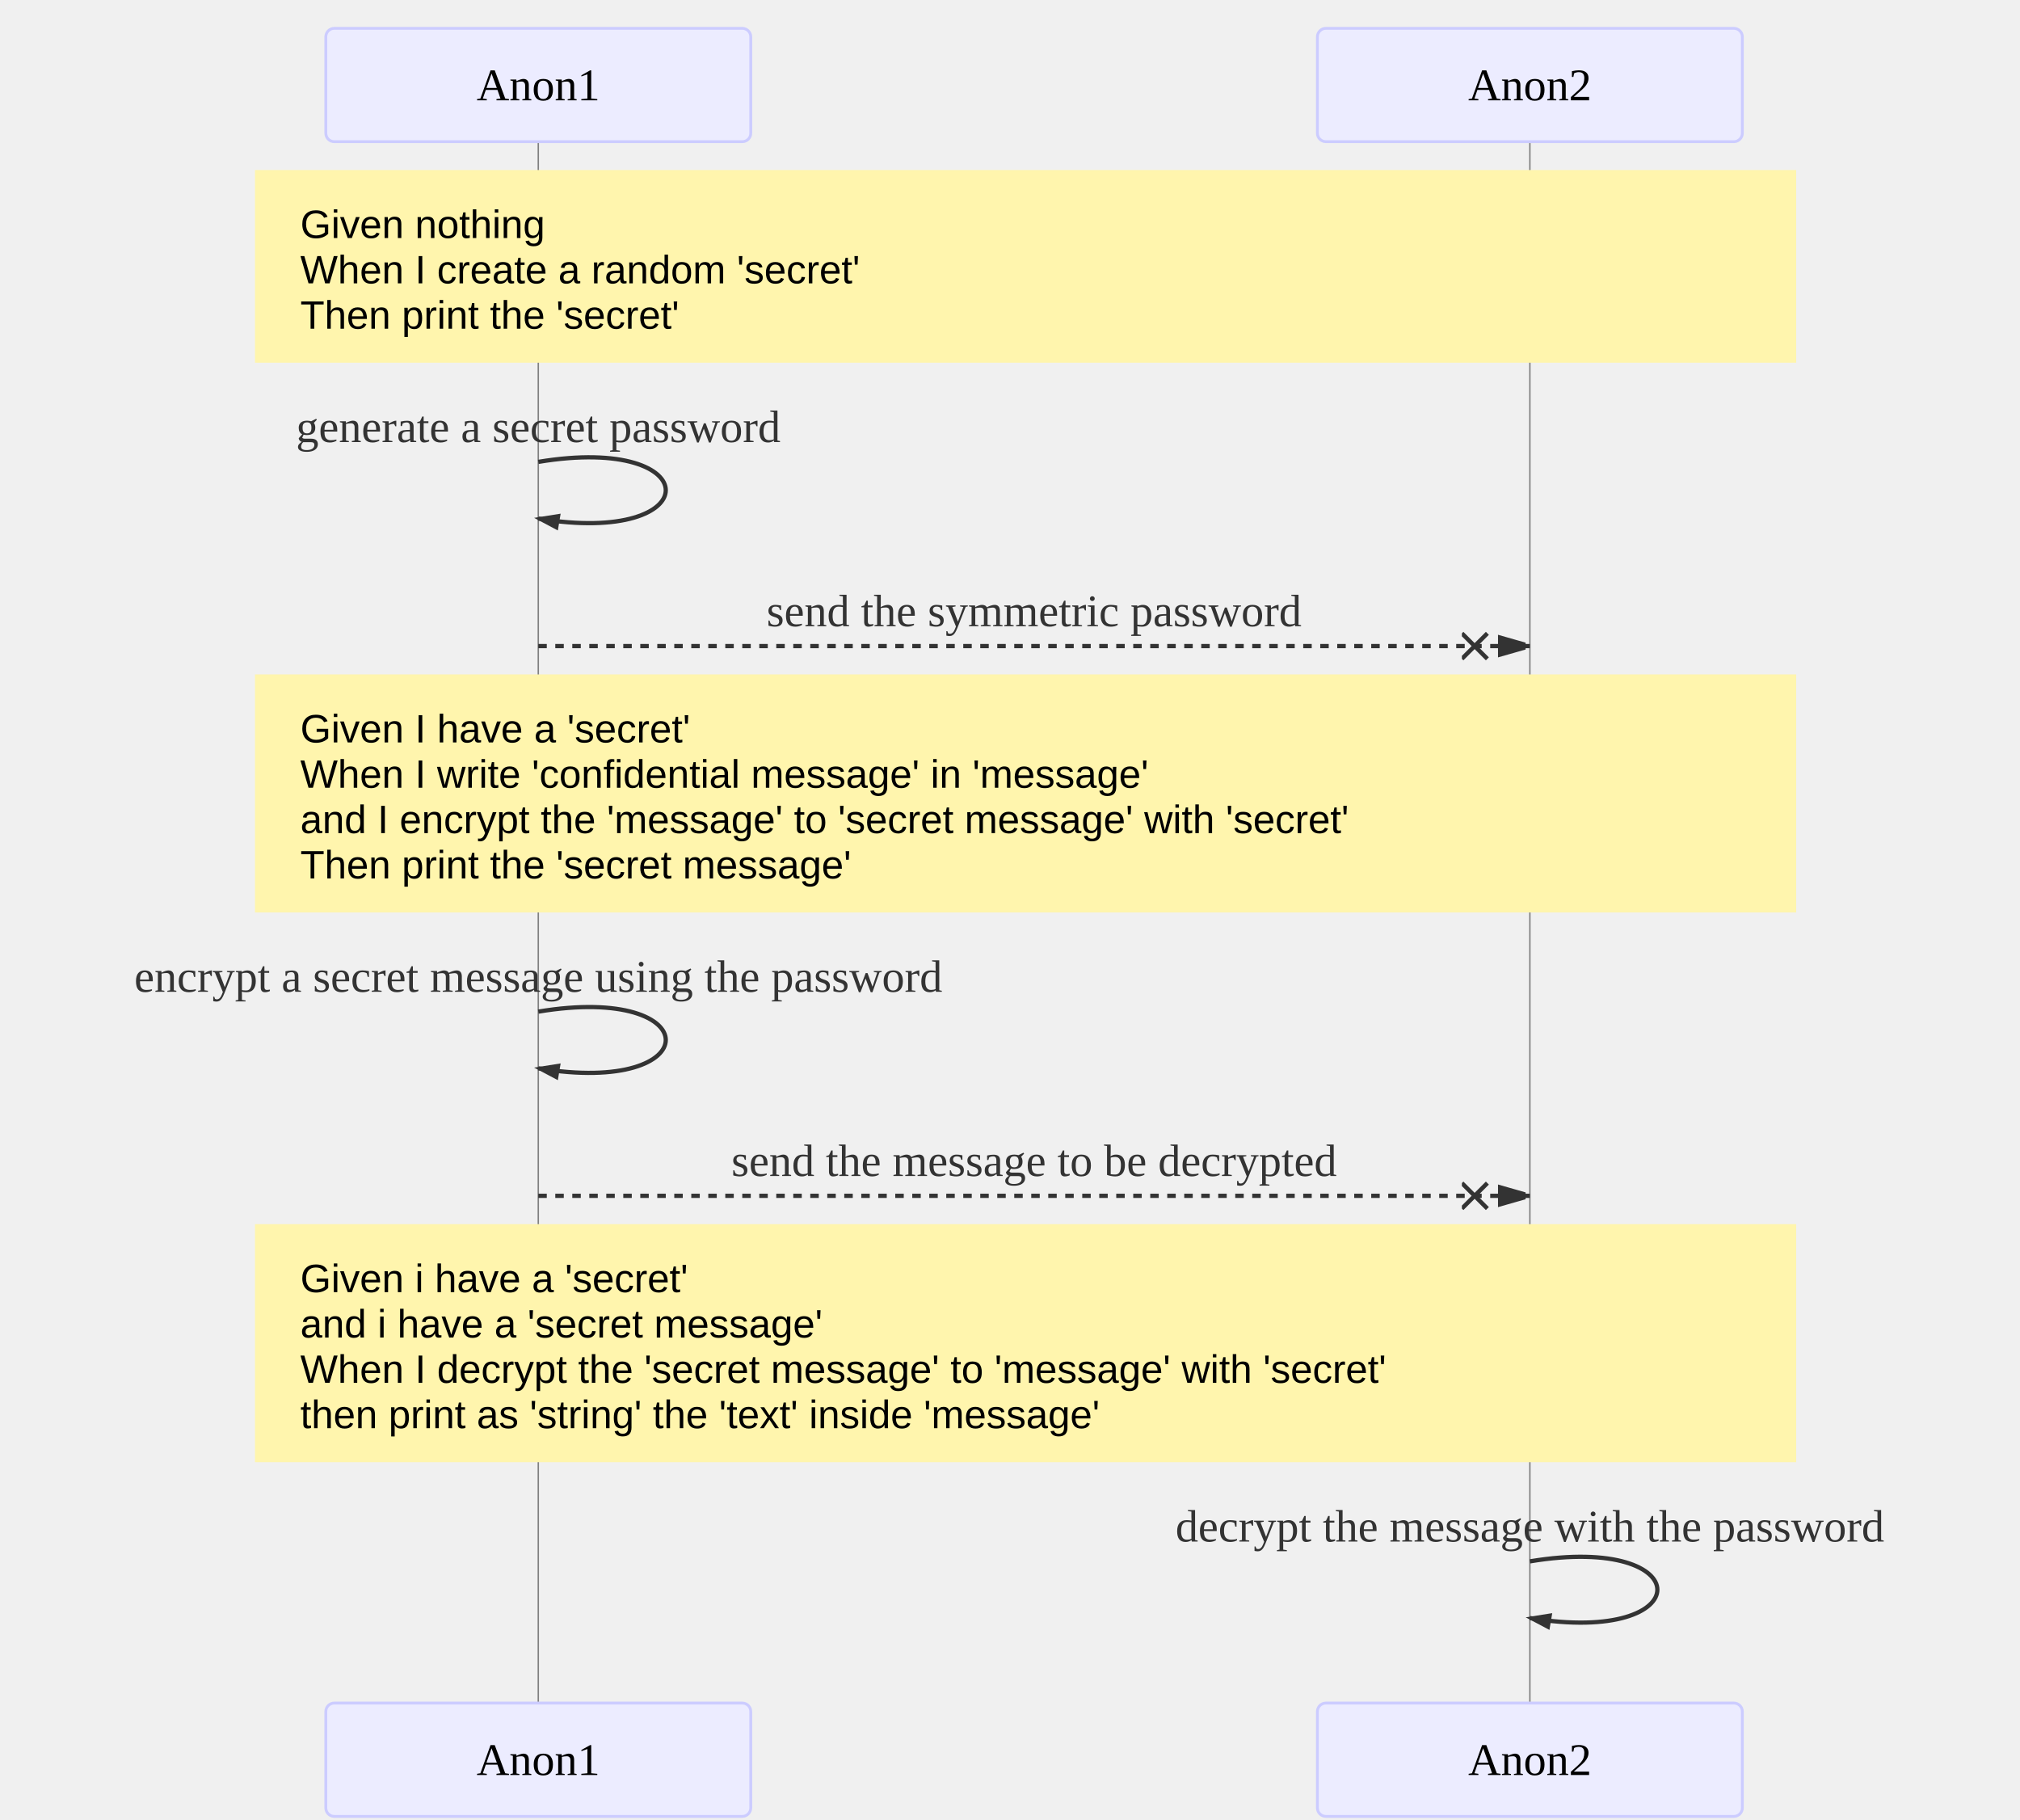
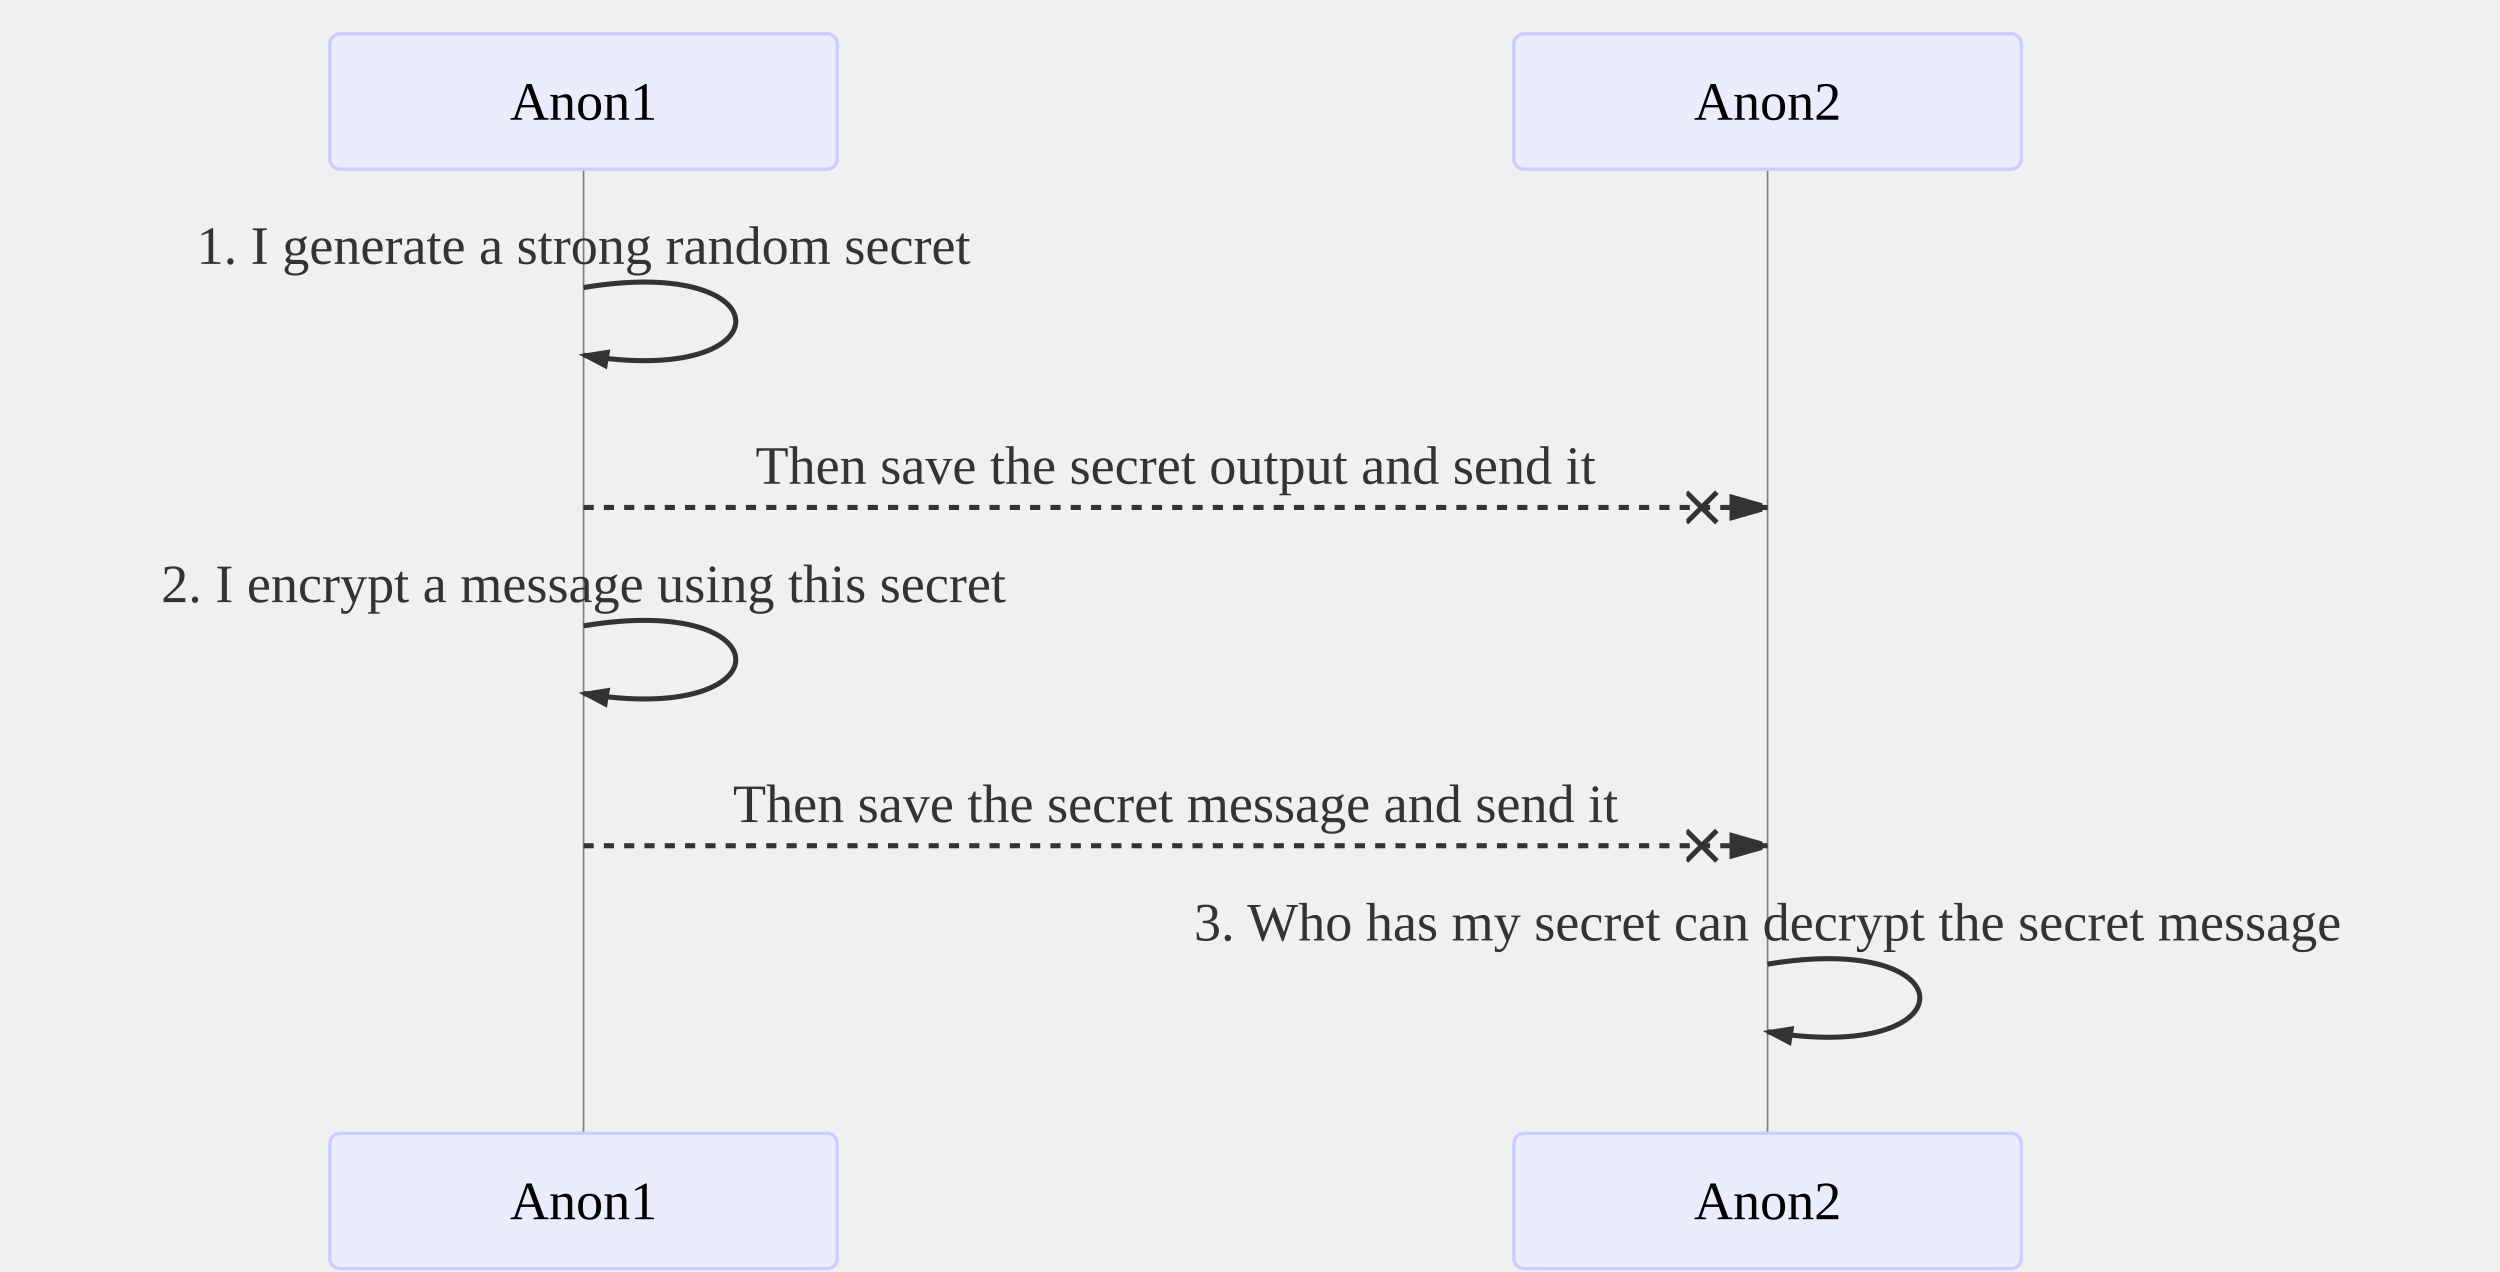
- <svg xmlns="http://www.w3.org/2000/svg" id="mermaid-1567367540309" width="100%" height="100%" style="max-width:713px;" viewBox="-115 -10 713 642">
-   <style>#mermaid-1567367540309 .label{font-family:trebuchet ms,verdana,arial;color:#333}#mermaid-1567367540309 .node circle,#mermaid-1567367540309 .node ellipse,#mermaid-1567367540309 .node polygon,#mermaid-1567367540309 .node rect{fill:#ececff;stroke:#9370db;stroke-width:1px}#mermaid-1567367540309 .node.clickable{cursor:pointer}#mermaid-1567367540309 .arrowheadPath{fill:#333}#mermaid-1567367540309 .edgePath .path{stroke:#333;stroke-width:1.5px}#mermaid-1567367540309 .edgeLabel{background-color:#e8e8e8}#mermaid-1567367540309 .cluster rect{fill:#ffffde!important;stroke:#aa3!important;stroke-width:1px!important}#mermaid-1567367540309 .cluster text{fill:#333}#mermaid-1567367540309 div.mermaidTooltip{position:absolute;text-align:center;max-width:200px;padding:2px;font-family:trebuchet ms,verdana,arial;font-size:12px;background:#ffffde;border:1px solid #aa3;border-radius:2px;pointer-events:none;z-index:100}#mermaid-1567367540309 .actor{stroke:#ccf;fill:#ececff}#mermaid-1567367540309 text.actor{fill:#000;stroke:none}#mermaid-1567367540309 .actor-line{stroke:grey}#mermaid-1567367540309 .messageLine0{marker-end:"url(#arrowhead)"}#mermaid-1567367540309 .messageLine0,#mermaid-1567367540309 .messageLine1{stroke-width:1.5;stroke-dasharray:"2 2";stroke:#333}#mermaid-1567367540309 #arrowhead{fill:#333}#mermaid-1567367540309 #crosshead path{fill:#333!important;stroke:#333!important}#mermaid-1567367540309 .messageText{fill:#333;stroke:none}#mermaid-1567367540309 .labelBox{stroke:#ccf;fill:#ececff}#mermaid-1567367540309 .labelText,#mermaid-1567367540309 .loopText{fill:#000;stroke:none}#mermaid-1567367540309 .loopLine{stroke-width:2;stroke-dasharray:"2 2";marker-end:"url(#arrowhead)";stroke:#ccf}#mermaid-1567367540309 .note{stroke:#aa3;fill:#fff5ad}#mermaid-1567367540309 .noteText{fill:#000;stroke:none;font-family:trebuchet ms,verdana,arial;font-size:14px}#mermaid-1567367540309 .section{stroke:none;opacity:.2}#mermaid-1567367540309 .section0{fill:rgba(102,102,255,.49)}#mermaid-1567367540309 .section2{fill:#fff400}#mermaid-1567367540309 .section1,#mermaid-1567367540309 .section3{fill:#fff;opacity:.2}#mermaid-1567367540309 .sectionTitle0,#mermaid-1567367540309 .sectionTitle1,#mermaid-1567367540309 .sectionTitle2,#mermaid-1567367540309 .sectionTitle3{fill:#333}#mermaid-1567367540309 .sectionTitle{text-anchor:start;font-size:11px;text-height:14px}#mermaid-1567367540309 .grid .tick{stroke:#d3d3d3;opacity:.3;shape-rendering:crispEdges}#mermaid-1567367540309 .grid path{stroke-width:0}#mermaid-1567367540309 .today{fill:none;stroke:red;stroke-width:2px}#mermaid-1567367540309 .task{stroke-width:2}#mermaid-1567367540309 .taskText{text-anchor:middle;font-size:11px}#mermaid-1567367540309 .taskTextOutsideRight{fill:#000;text-anchor:start;font-size:11px}#mermaid-1567367540309 .taskTextOutsideLeft{fill:#000;text-anchor:end;font-size:11px}#mermaid-1567367540309 .taskText0,#mermaid-1567367540309 .taskText1,#mermaid-1567367540309 .taskText2,#mermaid-1567367540309 .taskText3{fill:#fff}#mermaid-1567367540309 .task0,#mermaid-1567367540309 .task1,#mermaid-1567367540309 .task2,#mermaid-1567367540309 .task3{fill:#8a90dd;stroke:#534fbc}#mermaid-1567367540309 .taskTextOutside0,#mermaid-1567367540309 .taskTextOutside1,#mermaid-1567367540309 .taskTextOutside2,#mermaid-1567367540309 .taskTextOutside3{fill:#000}#mermaid-1567367540309 .active0,#mermaid-1567367540309 .active1,#mermaid-1567367540309 .active2,#mermaid-1567367540309 .active3{fill:#bfc7ff;stroke:#534fbc}#mermaid-1567367540309 .activeText0,#mermaid-1567367540309 .activeText1,#mermaid-1567367540309 .activeText2,#mermaid-1567367540309 .activeText3{fill:#000!important}#mermaid-1567367540309 .done0,#mermaid-1567367540309 .done1,#mermaid-1567367540309 .done2,#mermaid-1567367540309 .done3{stroke:grey;fill:#d3d3d3;stroke-width:2}#mermaid-1567367540309 .doneText0,#mermaid-1567367540309 .doneText1,#mermaid-1567367540309 .doneText2,#mermaid-1567367540309 .doneText3{fill:#000!important}#mermaid-1567367540309 .crit0,#mermaid-1567367540309 .crit1,#mermaid-1567367540309 .crit2,#mermaid-1567367540309 .crit3{stroke:#f88;fill:red;stroke-width:2}#mermaid-1567367540309 .activeCrit0,#mermaid-1567367540309 .activeCrit1,#mermaid-1567367540309 .activeCrit2,#mermaid-1567367540309 .activeCrit3{stroke:#f88;fill:#bfc7ff;stroke-width:2}#mermaid-1567367540309 .doneCrit0,#mermaid-1567367540309 .doneCrit1,#mermaid-1567367540309 .doneCrit2,#mermaid-1567367540309 .doneCrit3{stroke:#f88;fill:#d3d3d3;stroke-width:2;cursor:pointer;shape-rendering:crispEdges}#mermaid-1567367540309 .activeCritText0,#mermaid-1567367540309 .activeCritText1,#mermaid-1567367540309 .activeCritText2,#mermaid-1567367540309 .activeCritText3,#mermaid-1567367540309 .doneCritText0,#mermaid-1567367540309 .doneCritText1,#mermaid-1567367540309 .doneCritText2,#mermaid-1567367540309 .doneCritText3{fill:#000!important}#mermaid-1567367540309 .titleText{text-anchor:middle;font-size:18px;fill:#000}#mermaid-1567367540309 g.classGroup text{fill:#9370db;stroke:none;font-family:trebuchet ms,verdana,arial;font-size:10px}#mermaid-1567367540309 g.classGroup rect{fill:#ececff;stroke:#9370db}#mermaid-1567367540309 g.classGroup line{stroke:#9370db;stroke-width:1}#mermaid-1567367540309 .classLabel .box{stroke:none;stroke-width:0;fill:#ececff;opacity:.5}#mermaid-1567367540309 .classLabel .label{fill:#9370db;font-size:10px}#mermaid-1567367540309 .relation{stroke:#9370db;stroke-width:1;fill:none}#mermaid-1567367540309 #compositionEnd,#mermaid-1567367540309 #compositionStart{fill:#9370db;stroke:#9370db;stroke-width:1}#mermaid-1567367540309 #aggregationEnd,#mermaid-1567367540309 #aggregationStart{fill:#ececff;stroke:#9370db;stroke-width:1}#mermaid-1567367540309 #dependencyEnd,#mermaid-1567367540309 #dependencyStart,#mermaid-1567367540309 #extensionEnd,#mermaid-1567367540309 #extensionStart{fill:#9370db;stroke:#9370db;stroke-width:1}#mermaid-1567367540309 .branch-label,#mermaid-1567367540309 .commit-id,#mermaid-1567367540309 .commit-msg{fill:#d3d3d3;color:#d3d3d3}
- #mermaid-1567367540309 rect.note { width: 34em; stroke: none }</style>
-   <style>#mermaid-1567367540309 {
+ <svg xmlns="http://www.w3.org/2000/svg" id="mermaid-1567681426240" width="100%" height="100%" style="max-width:739px;" viewBox="-97.5 -10 739 376">
+   <style>#mermaid-1567681426240 .label{font-family:trebuchet ms,verdana,arial;color:#333}#mermaid-1567681426240 .node circle,#mermaid-1567681426240 .node ellipse,#mermaid-1567681426240 .node polygon,#mermaid-1567681426240 .node rect{fill:#ececff;stroke:#9370db;stroke-width:1px}#mermaid-1567681426240 .node.clickable{cursor:pointer}#mermaid-1567681426240 .arrowheadPath{fill:#333}#mermaid-1567681426240 .edgePath .path{stroke:#333;stroke-width:1.5px}#mermaid-1567681426240 .edgeLabel{background-color:#e8e8e8}#mermaid-1567681426240 .cluster rect{fill:#ffffde!important;stroke:#aa3!important;stroke-width:1px!important}#mermaid-1567681426240 .cluster text{fill:#333}#mermaid-1567681426240 div.mermaidTooltip{position:absolute;text-align:center;max-width:200px;padding:2px;font-family:trebuchet ms,verdana,arial;font-size:12px;background:#ffffde;border:1px solid #aa3;border-radius:2px;pointer-events:none;z-index:100}#mermaid-1567681426240 .actor{stroke:#ccf;fill:#ececff}#mermaid-1567681426240 text.actor{fill:#000;stroke:none}#mermaid-1567681426240 .actor-line{stroke:grey}#mermaid-1567681426240 .messageLine0{marker-end:"url(#arrowhead)"}#mermaid-1567681426240 .messageLine0,#mermaid-1567681426240 .messageLine1{stroke-width:1.5;stroke-dasharray:"2 2";stroke:#333}#mermaid-1567681426240 #arrowhead{fill:#333}#mermaid-1567681426240 #crosshead path{fill:#333!important;stroke:#333!important}#mermaid-1567681426240 .messageText{fill:#333;stroke:none}#mermaid-1567681426240 .labelBox{stroke:#ccf;fill:#ececff}#mermaid-1567681426240 .labelText,#mermaid-1567681426240 .loopText{fill:#000;stroke:none}#mermaid-1567681426240 .loopLine{stroke-width:2;stroke-dasharray:"2 2";marker-end:"url(#arrowhead)";stroke:#ccf}#mermaid-1567681426240 .note{stroke:#aa3;fill:#fff5ad}#mermaid-1567681426240 .noteText{fill:#000;stroke:none;font-family:trebuchet ms,verdana,arial;font-size:14px}#mermaid-1567681426240 .section{stroke:none;opacity:.2}#mermaid-1567681426240 .section0{fill:rgba(102,102,255,.49)}#mermaid-1567681426240 .section2{fill:#fff400}#mermaid-1567681426240 .section1,#mermaid-1567681426240 .section3{fill:#fff;opacity:.2}#mermaid-1567681426240 .sectionTitle0,#mermaid-1567681426240 .sectionTitle1,#mermaid-1567681426240 .sectionTitle2,#mermaid-1567681426240 .sectionTitle3{fill:#333}#mermaid-1567681426240 .sectionTitle{text-anchor:start;font-size:11px;text-height:14px}#mermaid-1567681426240 .grid .tick{stroke:#d3d3d3;opacity:.3;shape-rendering:crispEdges}#mermaid-1567681426240 .grid path{stroke-width:0}#mermaid-1567681426240 .today{fill:none;stroke:red;stroke-width:2px}#mermaid-1567681426240 .task{stroke-width:2}#mermaid-1567681426240 .taskText{text-anchor:middle;font-size:11px}#mermaid-1567681426240 .taskTextOutsideRight{fill:#000;text-anchor:start;font-size:11px}#mermaid-1567681426240 .taskTextOutsideLeft{fill:#000;text-anchor:end;font-size:11px}#mermaid-1567681426240 .taskText0,#mermaid-1567681426240 .taskText1,#mermaid-1567681426240 .taskText2,#mermaid-1567681426240 .taskText3{fill:#fff}#mermaid-1567681426240 .task0,#mermaid-1567681426240 .task1,#mermaid-1567681426240 .task2,#mermaid-1567681426240 .task3{fill:#8a90dd;stroke:#534fbc}#mermaid-1567681426240 .taskTextOutside0,#mermaid-1567681426240 .taskTextOutside1,#mermaid-1567681426240 .taskTextOutside2,#mermaid-1567681426240 .taskTextOutside3{fill:#000}#mermaid-1567681426240 .active0,#mermaid-1567681426240 .active1,#mermaid-1567681426240 .active2,#mermaid-1567681426240 .active3{fill:#bfc7ff;stroke:#534fbc}#mermaid-1567681426240 .activeText0,#mermaid-1567681426240 .activeText1,#mermaid-1567681426240 .activeText2,#mermaid-1567681426240 .activeText3{fill:#000!important}#mermaid-1567681426240 .done0,#mermaid-1567681426240 .done1,#mermaid-1567681426240 .done2,#mermaid-1567681426240 .done3{stroke:grey;fill:#d3d3d3;stroke-width:2}#mermaid-1567681426240 .doneText0,#mermaid-1567681426240 .doneText1,#mermaid-1567681426240 .doneText2,#mermaid-1567681426240 .doneText3{fill:#000!important}#mermaid-1567681426240 .crit0,#mermaid-1567681426240 .crit1,#mermaid-1567681426240 .crit2,#mermaid-1567681426240 .crit3{stroke:#f88;fill:red;stroke-width:2}#mermaid-1567681426240 .activeCrit0,#mermaid-1567681426240 .activeCrit1,#mermaid-1567681426240 .activeCrit2,#mermaid-1567681426240 .activeCrit3{stroke:#f88;fill:#bfc7ff;stroke-width:2}#mermaid-1567681426240 .doneCrit0,#mermaid-1567681426240 .doneCrit1,#mermaid-1567681426240 .doneCrit2,#mermaid-1567681426240 .doneCrit3{stroke:#f88;fill:#d3d3d3;stroke-width:2;cursor:pointer;shape-rendering:crispEdges}#mermaid-1567681426240 .activeCritText0,#mermaid-1567681426240 .activeCritText1,#mermaid-1567681426240 .activeCritText2,#mermaid-1567681426240 .activeCritText3,#mermaid-1567681426240 .doneCritText0,#mermaid-1567681426240 .doneCritText1,#mermaid-1567681426240 .doneCritText2,#mermaid-1567681426240 .doneCritText3{fill:#000!important}#mermaid-1567681426240 .titleText{text-anchor:middle;font-size:18px;fill:#000}#mermaid-1567681426240 g.classGroup text{fill:#9370db;stroke:none;font-family:trebuchet ms,verdana,arial;font-size:10px}#mermaid-1567681426240 g.classGroup rect{fill:#ececff;stroke:#9370db}#mermaid-1567681426240 g.classGroup line{stroke:#9370db;stroke-width:1}#mermaid-1567681426240 .classLabel .box{stroke:none;stroke-width:0;fill:#ececff;opacity:.5}#mermaid-1567681426240 .classLabel .label{fill:#9370db;font-size:10px}#mermaid-1567681426240 .relation{stroke:#9370db;stroke-width:1;fill:none}#mermaid-1567681426240 #compositionEnd,#mermaid-1567681426240 #compositionStart{fill:#9370db;stroke:#9370db;stroke-width:1}#mermaid-1567681426240 #aggregationEnd,#mermaid-1567681426240 #aggregationStart{fill:#ececff;stroke:#9370db;stroke-width:1}#mermaid-1567681426240 #dependencyEnd,#mermaid-1567681426240 #dependencyStart,#mermaid-1567681426240 #extensionEnd,#mermaid-1567681426240 #extensionStart{fill:#9370db;stroke:#9370db;stroke-width:1}#mermaid-1567681426240 .branch-label,#mermaid-1567681426240 .commit-id,#mermaid-1567681426240 .commit-msg{fill:#d3d3d3;color:#d3d3d3}
+ #mermaid-1567681426240 rect.note { width: 34em; stroke: none }</style>
+   <style>#mermaid-1567681426240 {
    color: rgb(0, 0, 0);
    font: normal normal 400 normal 16px / normal "Times New Roman";
  }</style>
  <g />
  <g>
-     <line id="actor0" x1="75" y1="5" x2="75" y2="631" class="actor-line" stroke-width="0.5px" stroke="#999" />
+     <line id="actor0" x1="75" y1="5" x2="75" y2="365" class="actor-line" stroke-width="0.5px" stroke="#999" />
    <rect x="0" y="0" fill="#eaeaea" stroke="#666" width="150" height="40" rx="3" ry="3" class="actor" />
    <text x="75" y="20" dominant-baseline="central" alignment-baseline="central" class="actor" style="text-anchor: middle;">
      <tspan x="75" dy="0">Anon1</tspan>
    </text>
  </g>
  <g>
-     <line id="actor1" x1="425" y1="5" x2="425" y2="631" class="actor-line" stroke-width="0.5px" stroke="#999" />
+     <line id="actor1" x1="425" y1="5" x2="425" y2="365" class="actor-line" stroke-width="0.5px" stroke="#999" />
    <rect x="350" y="0" fill="#eaeaea" stroke="#666" width="150" height="40" rx="3" ry="3" class="actor" />
    <text x="425" y="20" dominant-baseline="central" alignment-baseline="central" class="actor" style="text-anchor: middle;">
      <tspan x="425" dy="0">Anon2	</tspan>
    </text>
  </g>
  <defs>
    <marker id="arrowhead" refX="5" refY="2" markerWidth="6" markerHeight="4" orient="auto">
      <path d="M 0,0 V 4 L6,2 Z" />
    </marker>
  </defs>
  <defs>
    <marker id="crosshead" markerWidth="15" markerHeight="8" orient="auto" refX="16" refY="4">
      <path fill="black" stroke="#000000" stroke-width="1px" d="M 9,2 V 6 L16,4 Z" style="stroke-dasharray: 0, 0;" />
      <path fill="none" stroke="#000000" stroke-width="1px" d="M 0,1 L 6,7 M 6,1 L 0,7" style="stroke-dasharray: 0, 0;" />
    </marker>
  </defs>
  <g>
-     <rect x="-25" y="50" fill="#EDF2AE" stroke="#666" width="550" height="68" rx="0" ry="0" class="note" />
-     <text x="-29" y="74" fill="black" class="noteText">
-       <tspan x="-9" fill="black">Given nothing</tspan>
-     </text>
-     <text x="-29" y="90" fill="black" class="noteText">
-       <tspan x="-9" fill="black">When I create a random 'secret'</tspan>
-     </text>
-     <text x="-29" y="106" fill="black" class="noteText">
-       <tspan x="-9" fill="black">Then print the 'secret'</tspan>
-     </text>
+     <text x="75" y="68" class="messageText" style="text-anchor: middle;">1. I generate a strong random secret</text>
+     <path d="M 75,75 C 135,65 135,105 75,95" class="messageLine0" stroke-width="2" stroke="black" marker-end="url(#arrowhead)" style="fill: none;" />
  </g>
  <g>
-     <text x="75" y="146" class="messageText" style="text-anchor: middle;">generate a secret password</text>
-     <path d="M 75,153 C 135,143 135,183 75,173" class="messageLine0" stroke-width="2" stroke="black" marker-end="url(#arrowhead)" style="fill: none;" />
+     <text x="250" y="133" class="messageText" style="text-anchor: middle;">Then save the secret output and send it</text>
+     <line x1="75" y1="140" x2="425" y2="140" class="messageLine1" stroke-width="2" stroke="black" marker-end="url(#crosshead)" style="stroke-dasharray: 3, 3; fill: none;" />
  </g>
  <g>
-     <text x="250" y="211" class="messageText" style="text-anchor: middle;">send the symmetric password</text>
-     <line x1="75" y1="218" x2="425" y2="218" class="messageLine1" stroke-width="2" stroke="black" marker-end="url(#crosshead)" style="stroke-dasharray: 3, 3; fill: none;" />
+     <text x="75" y="168" class="messageText" style="text-anchor: middle;">2. I encrypt a message using this secret</text>
+     <path d="M 75,175 C 135,165 135,205 75,195" class="messageLine0" stroke-width="2" stroke="black" marker-end="url(#arrowhead)" style="fill: none;" />
  </g>
  <g>
-     <rect x="-25" y="228" fill="#EDF2AE" stroke="#666" width="550" height="84" rx="0" ry="0" class="note" />
-     <text x="-29" y="252" fill="black" class="noteText">
-       <tspan x="-9" fill="black">Given I have a 'secret'</tspan>
-     </text>
-     <text x="-29" y="268" fill="black" class="noteText">
-       <tspan x="-9" fill="black">When I write 'confidential message' in 'message'</tspan>
-     </text>
-     <text x="-29" y="284" fill="black" class="noteText">
-       <tspan x="-9" fill="black">and I encrypt the 'message' to 'secret message' with 'secret'</tspan>
-     </text>
-     <text x="-29" y="300" fill="black" class="noteText">
-       <tspan x="-9" fill="black">Then print the 'secret message'</tspan>
-     </text>
+     <text x="250" y="233" class="messageText" style="text-anchor: middle;">Then save the secret message and send it</text>
+     <line x1="75" y1="240" x2="425" y2="240" class="messageLine1" stroke-width="2" stroke="black" marker-end="url(#crosshead)" style="stroke-dasharray: 3, 3; fill: none;" />
  </g>
  <g>
-     <text x="75" y="340" class="messageText" style="text-anchor: middle;">encrypt a secret message using the password</text>
-     <path d="M 75,347 C 135,337 135,377 75,367" class="messageLine0" stroke-width="2" stroke="black" marker-end="url(#arrowhead)" style="fill: none;" />
+     <text x="425" y="268" class="messageText" style="text-anchor: middle;">3. Who has my secret can decrypt the secret message</text>
+     <path d="M 425,275 C 485,265 485,305 425,295" class="messageLine0" stroke-width="2" stroke="black" marker-end="url(#arrowhead)" style="fill: none;" />
  </g>
  <g>
-     <text x="250" y="405" class="messageText" style="text-anchor: middle;">send the message to be decrypted</text>
-     <line x1="75" y1="412" x2="425" y2="412" class="messageLine1" stroke-width="2" stroke="black" marker-end="url(#crosshead)" style="stroke-dasharray: 3, 3; fill: none;" />
-   </g>
-   <g>
-     <rect x="-25" y="422" fill="#EDF2AE" stroke="#666" width="550" height="84" rx="0" ry="0" class="note" />
-     <text x="-29" y="446" fill="black" class="noteText">
-       <tspan x="-9" fill="black">Given i have a 'secret'</tspan>
-     </text>
-     <text x="-29" y="462" fill="black" class="noteText">
-       <tspan x="-9" fill="black">and i have a 'secret message'</tspan>
-     </text>
-     <text x="-29" y="478" fill="black" class="noteText">
-       <tspan x="-9" fill="black">When I decrypt the 'secret message' to 'message' with 'secret'</tspan>
-     </text>
-     <text x="-29" y="494" fill="black" class="noteText">
-       <tspan x="-9" fill="black">then print as 'string' the 'text' inside 'message'</tspan>
-     </text>
-   </g>
-   <g>
-     <text x="425" y="534" class="messageText" style="text-anchor: middle;">decrypt the message with the password</text>
-     <path d="M 425,541 C 485,531 485,571 425,561" class="messageLine0" stroke-width="2" stroke="black" marker-end="url(#arrowhead)" style="fill: none;" />
-   </g>
-   <g>
-     <rect x="0" y="591" fill="#eaeaea" stroke="#666" width="150" height="40" rx="3" ry="3" class="actor" />
-     <text x="75" y="611" dominant-baseline="central" alignment-baseline="central" class="actor" style="text-anchor: middle;">
+     <rect x="0" y="325" fill="#eaeaea" stroke="#666" width="150" height="40" rx="3" ry="3" class="actor" />
+     <text x="75" y="345" dominant-baseline="central" alignment-baseline="central" class="actor" style="text-anchor: middle;">
      <tspan x="75" dy="0">Anon1</tspan>
    </text>
  </g>
  <g>
-     <rect x="350" y="591" fill="#eaeaea" stroke="#666" width="150" height="40" rx="3" ry="3" class="actor" />
-     <text x="425" y="611" dominant-baseline="central" alignment-baseline="central" class="actor" style="text-anchor: middle;">
+     <rect x="350" y="325" fill="#eaeaea" stroke="#666" width="150" height="40" rx="3" ry="3" class="actor" />
+     <text x="425" y="345" dominant-baseline="central" alignment-baseline="central" class="actor" style="text-anchor: middle;">
      <tspan x="425" dy="0">Anon2	</tspan>
    </text>
  </g>
</svg>
